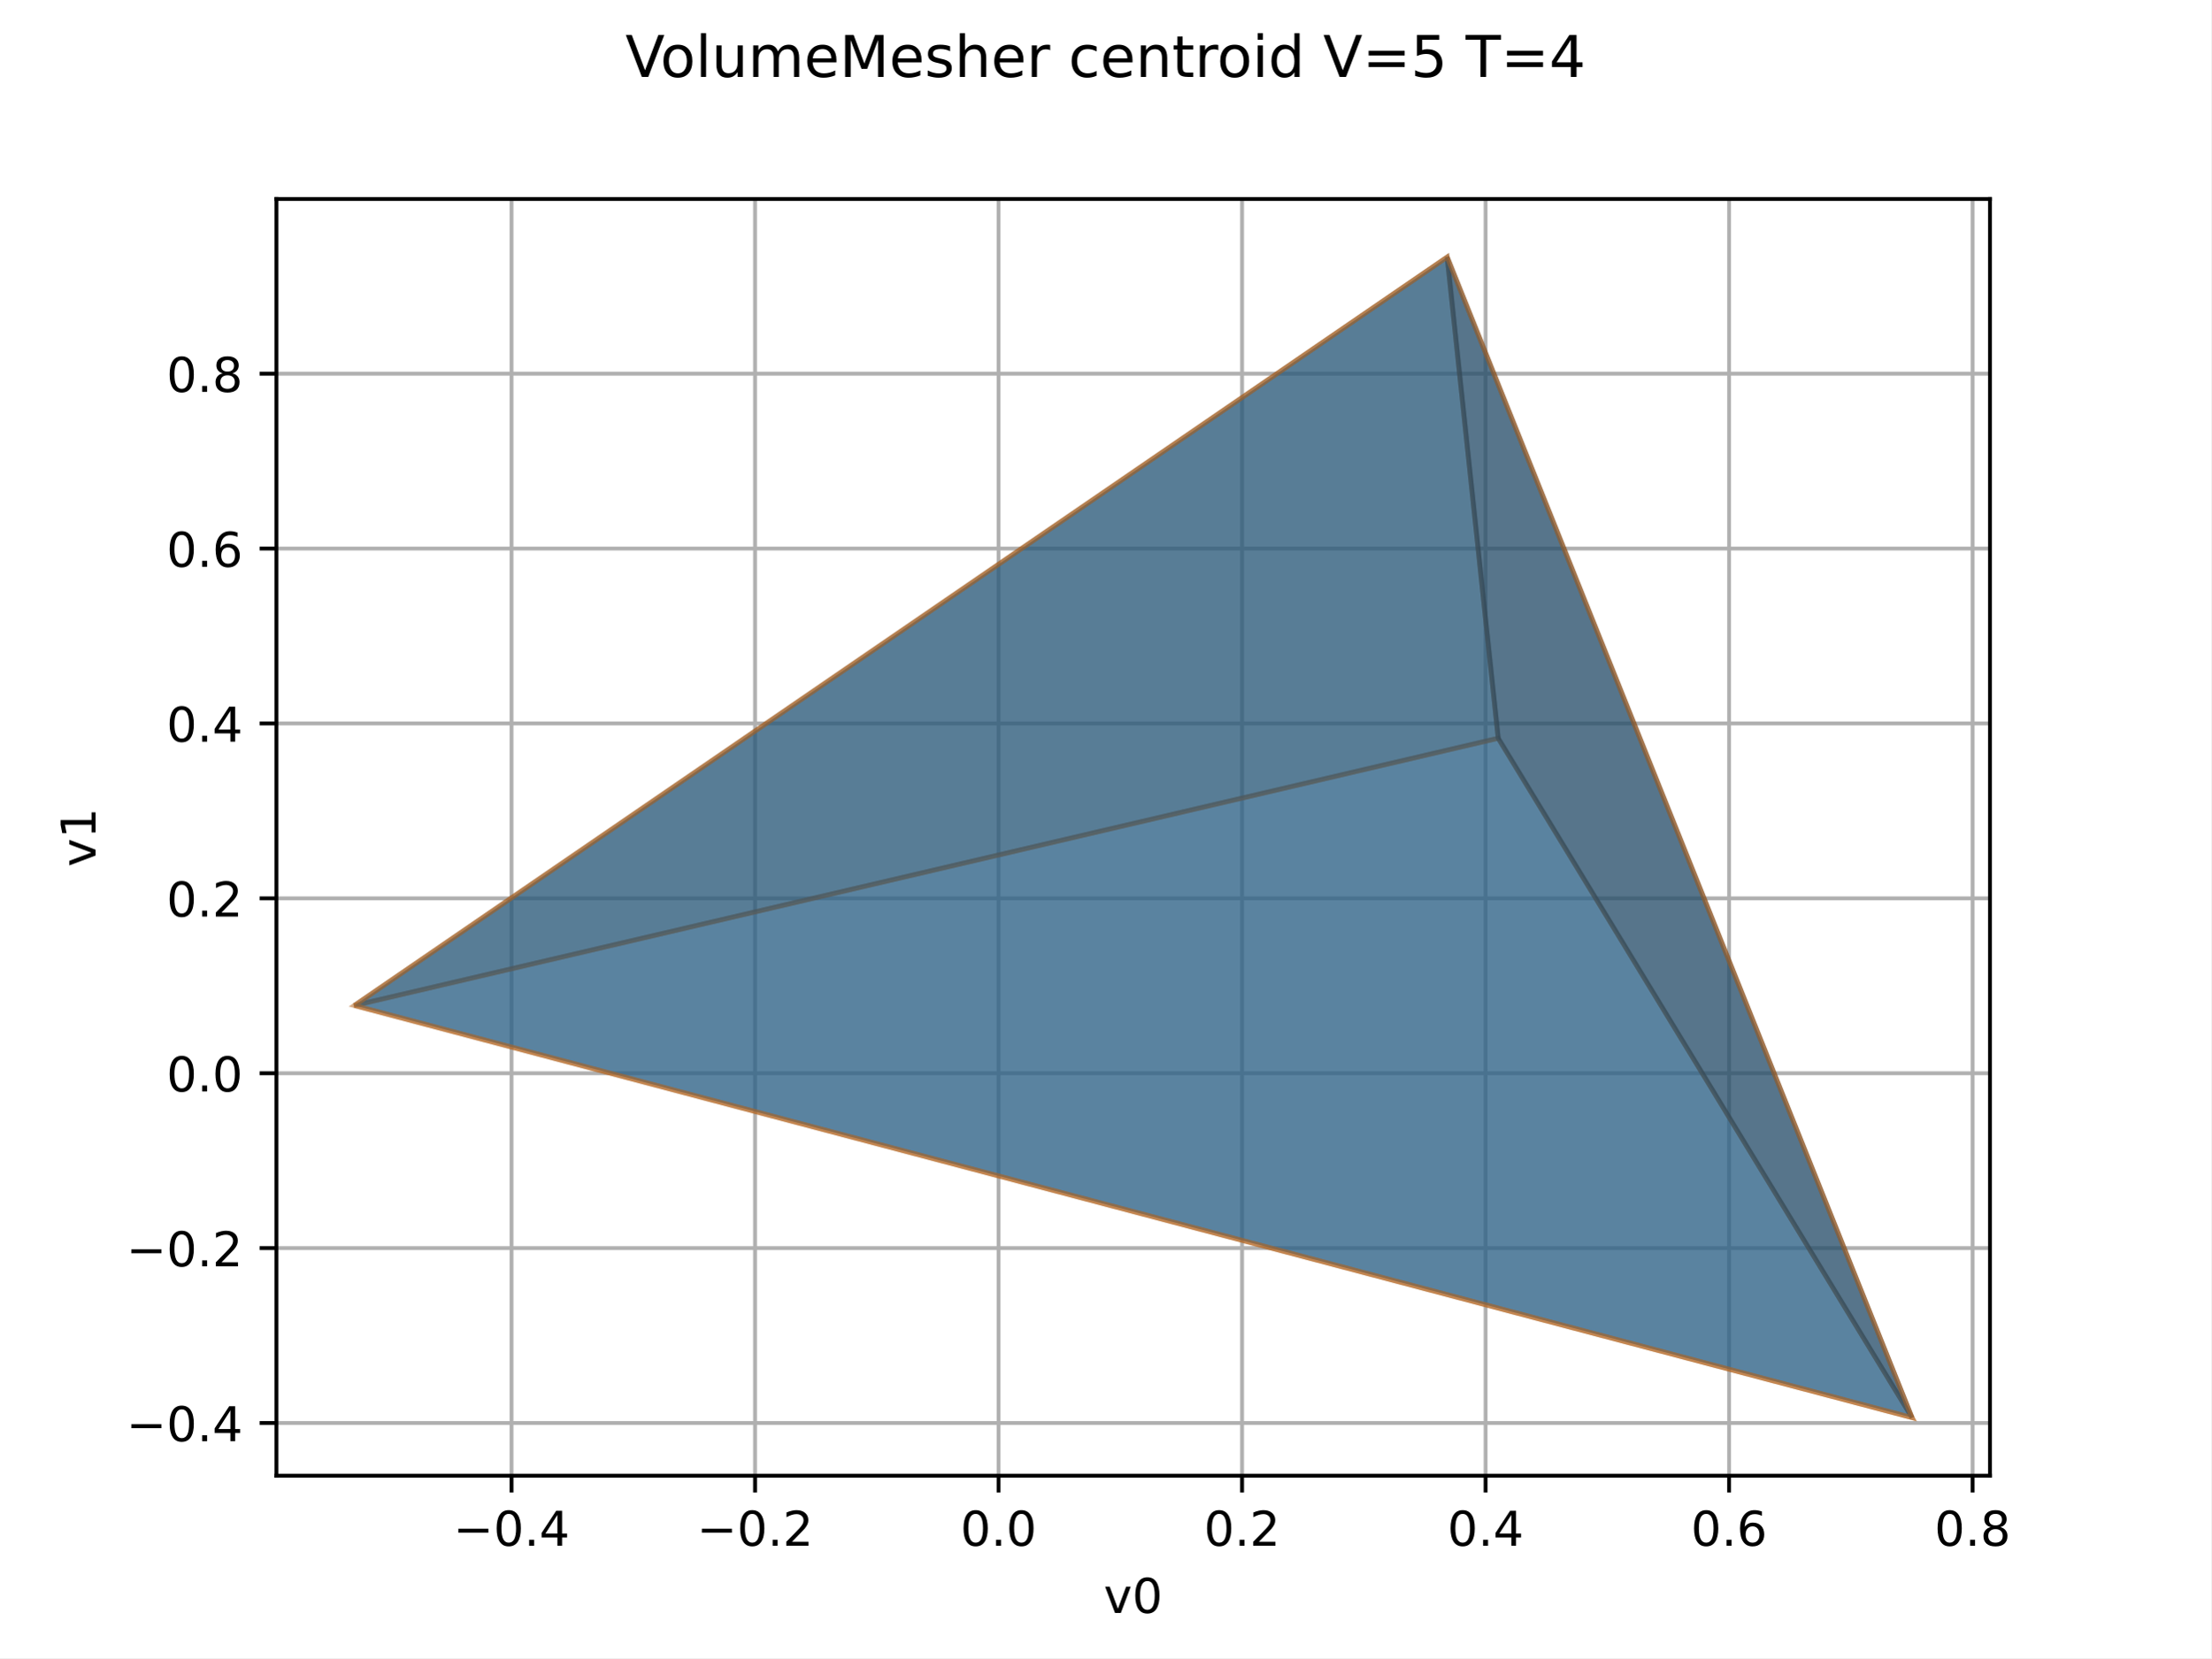
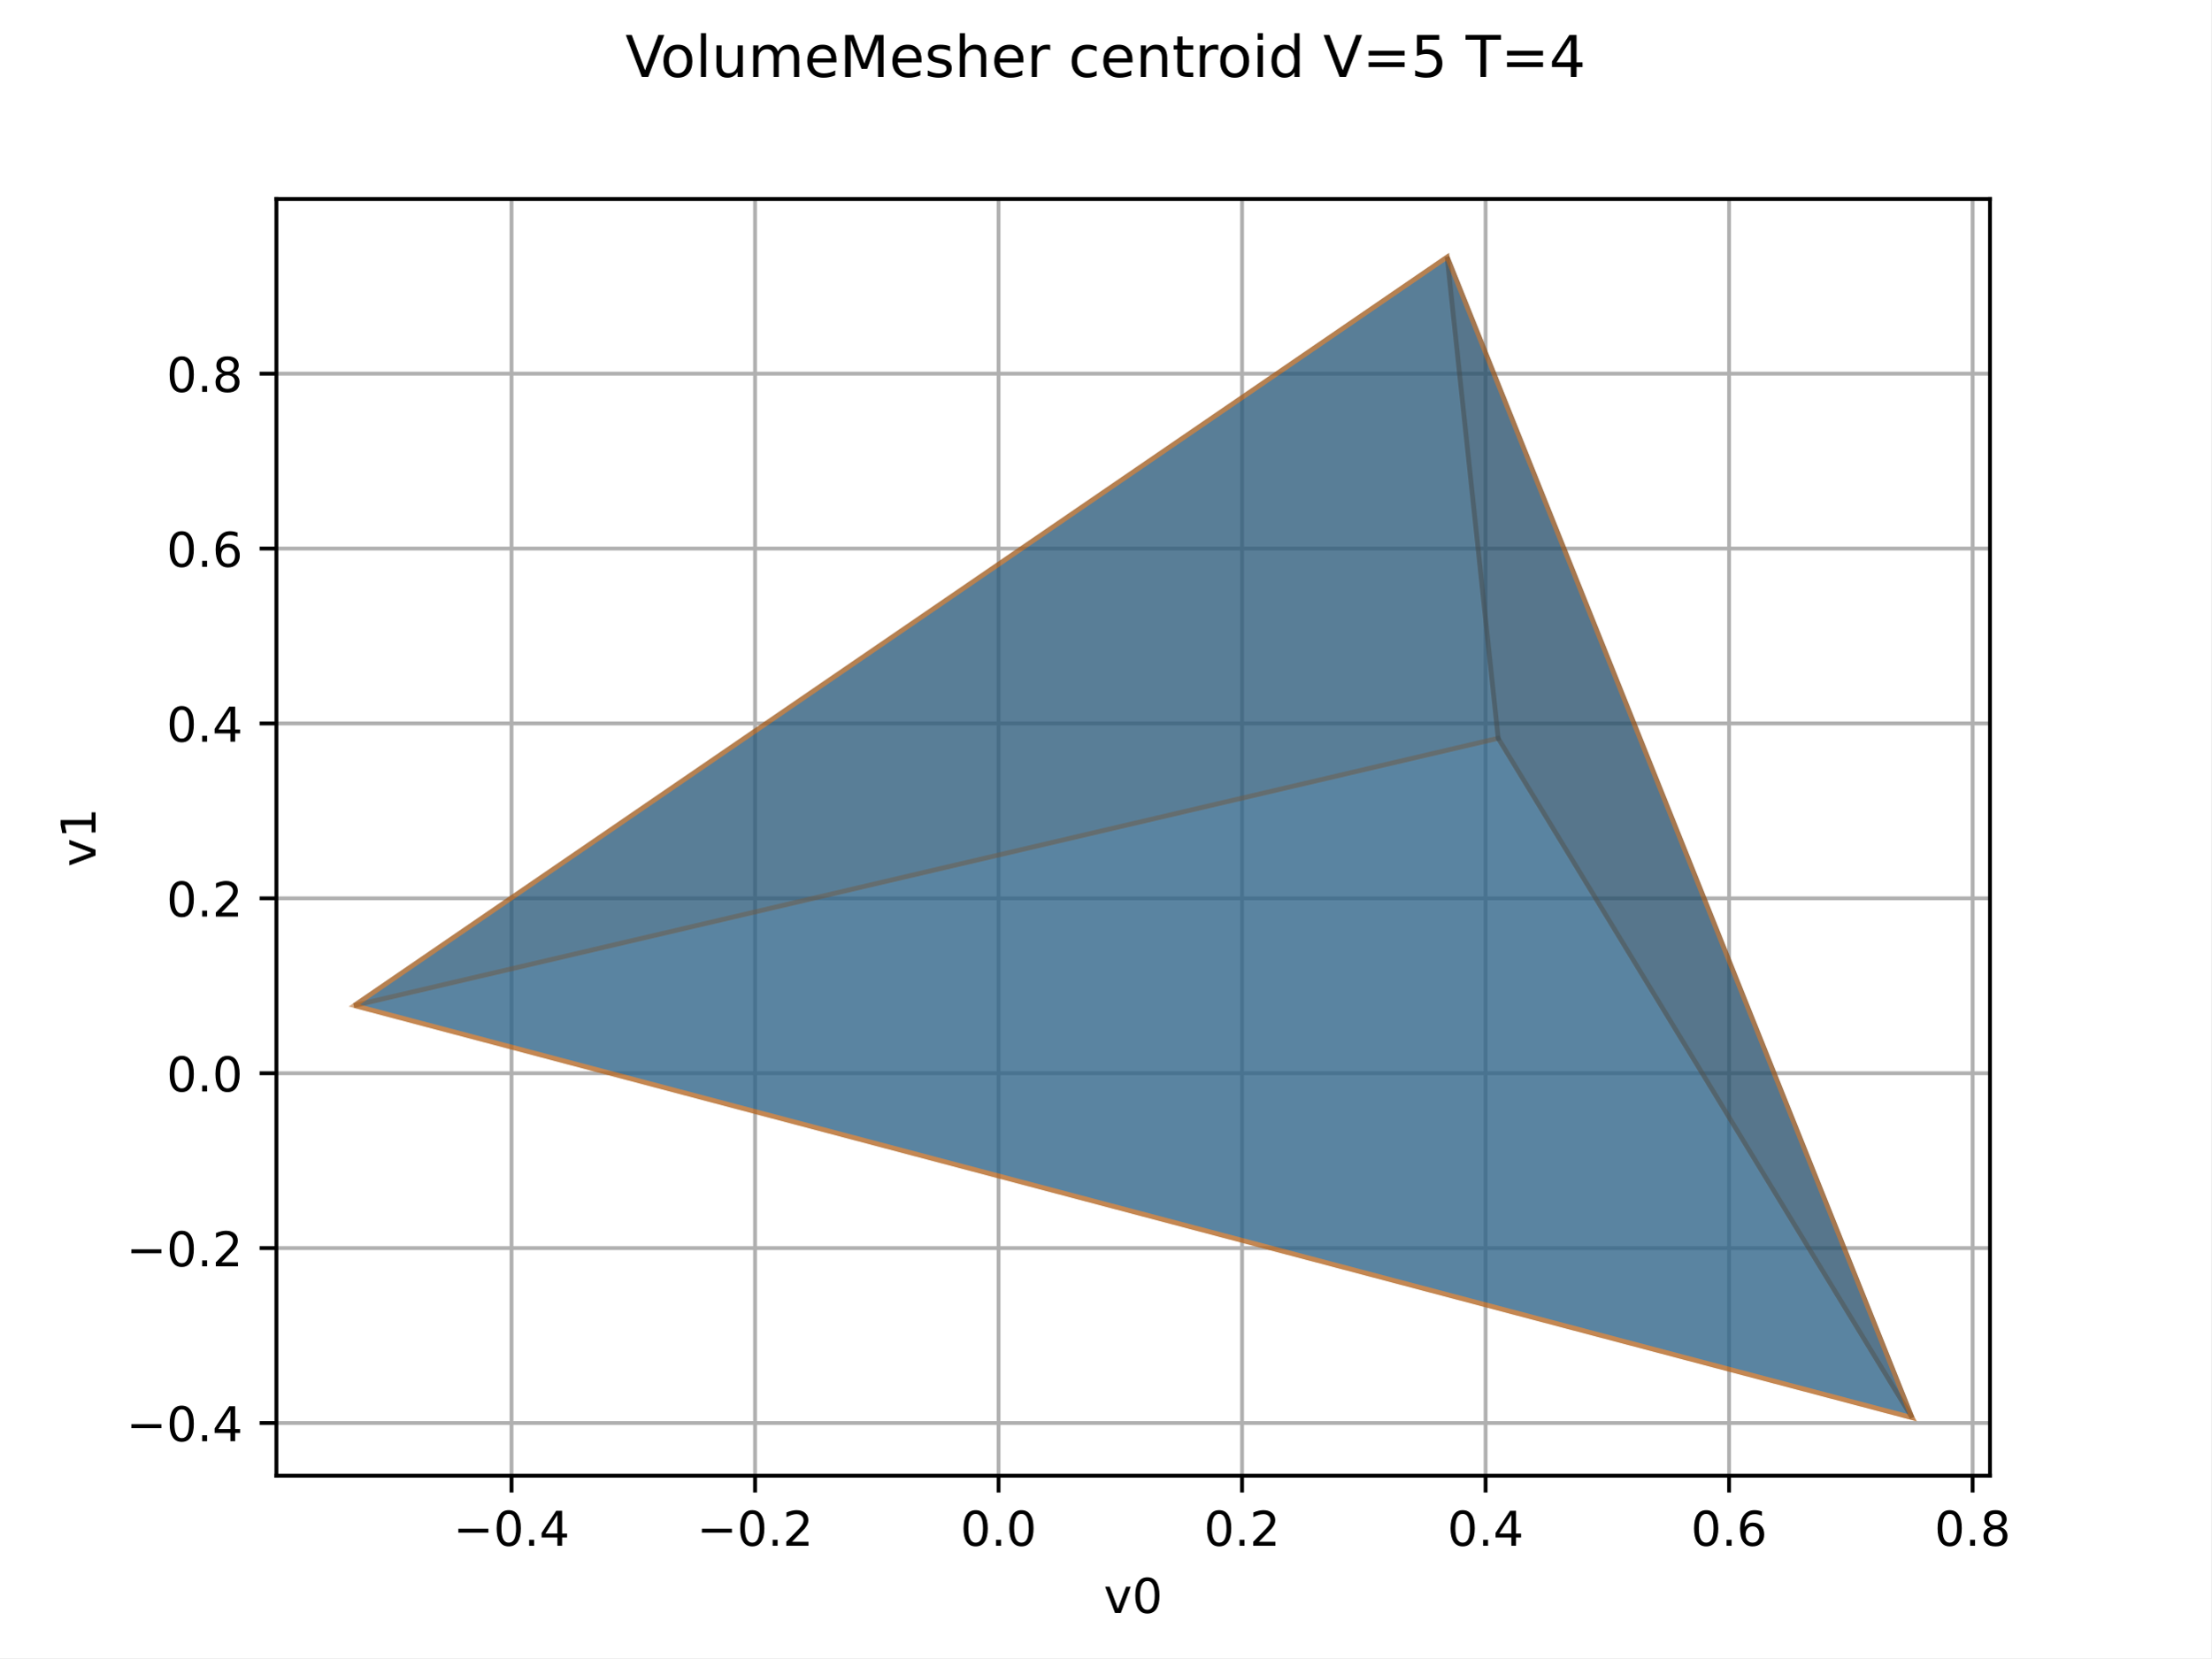
<svg xmlns="http://www.w3.org/2000/svg" xmlns:xlink="http://www.w3.org/1999/xlink" width="460.8pt" height="345.6pt" viewBox="0 0 460.8 345.6" version="1.1">
  <defs>
    <style type="text/css">*{stroke-linejoin: round; stroke-linecap: butt}</style>
  </defs>
  <g id="figure_1">
    <g id="patch_1">
      <path d="M 0 345.6  L 460.8 345.6  L 460.8 0  L 0 0  z " style="fill: #ffffff" />
    </g>
    <g id="axes_1">
      <g id="patch_2">
        <path d="M 57.6 307.584  L 414.72 307.584  L 414.72 41.472  L 57.6 41.472  z " style="fill: #ffffff" />
      </g>
      <g id="matplotlib.axis_1">
        <g id="xtick_1">
          <g id="line2d_1">
            <path d="M 106.602 307.584  L 106.602 41.472  " clip-path="url(#pece686282c)" style="fill: none; stroke: #b0b0b0; stroke-width: 0.8; stroke-linecap: square" />
          </g>
          <g id="line2d_2">
            <defs>
              <path id="m4a92d99fee" d="M 0 0  L 0 3.5  " style="stroke: #000000; stroke-width: 0.8" />
            </defs>
            <g>
              <use xlink:href="#m4a92d99fee" x="106.602" y="307.584" style="stroke: #000000; stroke-width: 0.8" />
            </g>
          </g>
          <g id="text_1">
            <g transform="translate(94.46069 322.1817) scale(0.1 -0.1)">
              <defs>
                <path id="DejaVuSans-c9c" d="M 678 2272  L 4684 2272  L 4684 1741  L 678 1741  L 678 2272  z " transform="scale(0.015625)" />
                <path id="DejaVuSans-13" d="M 2034 4250  Q 1547 4250 1301 3770  Q 1056 3291 1056 2328  Q 1056 1369 1301 889  Q 1547 409 2034 409  Q 2525 409 2770 889  Q 3016 1369 3016 2328  Q 3016 3291 2770 3770  Q 2525 4250 2034 4250  z M 2034 4750  Q 2819 4750 3233 4129  Q 3647 3509 3647 2328  Q 3647 1150 3233 529  Q 2819 -91 2034 -91  Q 1250 -91 836 529  Q 422 1150 422 2328  Q 422 3509 836 4129  Q 1250 4750 2034 4750  z " transform="scale(0.015625)" />
                <path id="DejaVuSans-11" d="M 684 794  L 1344 794  L 1344 0  L 684 0  L 684 794  z " transform="scale(0.015625)" />
                <path id="DejaVuSans-17" d="M 2419 4116  L 825 1625  L 2419 1625  L 2419 4116  z M 2253 4666  L 3047 4666  L 3047 1625  L 3713 1625  L 3713 1100  L 3047 1100  L 3047 0  L 2419 0  L 2419 1100  L 313 1100  L 313 1709  L 2253 4666  z " transform="scale(0.015625)" />
              </defs>
              <use xlink:href="#DejaVuSans-c9c" />
              <use xlink:href="#DejaVuSans-13" transform="translate(83.79688 0)" />
              <use xlink:href="#DejaVuSans-11" transform="translate(147.4219 0)" />
              <use xlink:href="#DejaVuSans-17" transform="translate(179.2031 0)" />
            </g>
          </g>
        </g>
        <g id="xtick_2">
          <g id="line2d_3">
            <path d="M 157.352 307.584  L 157.352 41.472  " clip-path="url(#pece686282c)" style="fill: none; stroke: #b0b0b0; stroke-width: 0.8; stroke-linecap: square" />
          </g>
          <g id="line2d_4">
            <g>
              <use xlink:href="#m4a92d99fee" x="157.352" y="307.584" style="stroke: #000000; stroke-width: 0.8" />
            </g>
          </g>
          <g id="text_2">
            <g transform="translate(145.2102 322.1817) scale(0.1 -0.1)">
              <defs>
                <path id="DejaVuSans-15" d="M 1228 531  L 3431 531  L 3431 0  L 469 0  L 469 531  Q 828 903 1448 1529  Q 2069 2156 2228 2338  Q 2531 2678 2651 2914  Q 2772 3150 2772 3378  Q 2772 3750 2511 3984  Q 2250 4219 1831 4219  Q 1534 4219 1204 4116  Q 875 4013 500 3803  L 500 4441  Q 881 4594 1212 4672  Q 1544 4750 1819 4750  Q 2544 4750 2975 4387  Q 3406 4025 3406 3419  Q 3406 3131 3298 2873  Q 3191 2616 2906 2266  Q 2828 2175 2409 1742  Q 1991 1309 1228 531  z " transform="scale(0.015625)" />
              </defs>
              <use xlink:href="#DejaVuSans-c9c" />
              <use xlink:href="#DejaVuSans-13" transform="translate(83.79688 0)" />
              <use xlink:href="#DejaVuSans-11" transform="translate(147.4219 0)" />
              <use xlink:href="#DejaVuSans-15" transform="translate(179.2031 0)" />
            </g>
          </g>
        </g>
        <g id="xtick_3">
          <g id="line2d_5">
            <path d="M 208.101 307.584  L 208.101 41.472  " clip-path="url(#pece686282c)" style="fill: none; stroke: #b0b0b0; stroke-width: 0.8; stroke-linecap: square" />
          </g>
          <g id="line2d_6">
            <g>
              <use xlink:href="#m4a92d99fee" x="208.101" y="307.584" style="stroke: #000000; stroke-width: 0.8" />
            </g>
          </g>
          <g id="text_3">
            <g transform="translate(200.1496 322.1817) scale(0.1 -0.1)">
              <use xlink:href="#DejaVuSans-13" />
              <use xlink:href="#DejaVuSans-11" transform="translate(63.625 0)" />
              <use xlink:href="#DejaVuSans-13" transform="translate(95.40625 0)" />
            </g>
          </g>
        </g>
        <g id="xtick_4">
          <g id="line2d_7">
            <path d="M 258.851 307.584  L 258.851 41.472  " clip-path="url(#pece686282c)" style="fill: none; stroke: #b0b0b0; stroke-width: 0.8; stroke-linecap: square" />
          </g>
          <g id="line2d_8">
            <g>
              <use xlink:href="#m4a92d99fee" x="258.851" y="307.584" style="stroke: #000000; stroke-width: 0.8" />
            </g>
          </g>
          <g id="text_4">
            <g transform="translate(250.8991 322.1817) scale(0.1 -0.1)">
              <use xlink:href="#DejaVuSans-13" />
              <use xlink:href="#DejaVuSans-11" transform="translate(63.625 0)" />
              <use xlink:href="#DejaVuSans-15" transform="translate(95.40625 0)" />
            </g>
          </g>
        </g>
        <g id="xtick_5">
          <g id="line2d_9">
            <path d="M 309.6 307.584  L 309.6 41.472  " clip-path="url(#pece686282c)" style="fill: none; stroke: #b0b0b0; stroke-width: 0.8; stroke-linecap: square" />
          </g>
          <g id="line2d_10">
            <g>
              <use xlink:href="#m4a92d99fee" x="309.6" y="307.584" style="stroke: #000000; stroke-width: 0.8" />
            </g>
          </g>
          <g id="text_5">
            <g transform="translate(301.6487 322.1817) scale(0.1 -0.1)">
              <use xlink:href="#DejaVuSans-13" />
              <use xlink:href="#DejaVuSans-11" transform="translate(63.625 0)" />
              <use xlink:href="#DejaVuSans-17" transform="translate(95.40625 0)" />
            </g>
          </g>
        </g>
        <g id="xtick_6">
          <g id="line2d_11">
            <path d="M 360.35 307.584  L 360.35 41.472  " clip-path="url(#pece686282c)" style="fill: none; stroke: #b0b0b0; stroke-width: 0.8; stroke-linecap: square" />
          </g>
          <g id="line2d_12">
            <g>
              <use xlink:href="#m4a92d99fee" x="360.35" y="307.584" style="stroke: #000000; stroke-width: 0.8" />
            </g>
          </g>
          <g id="text_6">
            <g transform="translate(352.3982 322.1817) scale(0.1 -0.1)">
              <defs>
                <path id="DejaVuSans-19" d="M 2113 2584  Q 1688 2584 1439 2293  Q 1191 2003 1191 1497  Q 1191 994 1439 701  Q 1688 409 2113 409  Q 2538 409 2786 701  Q 3034 994 3034 1497  Q 3034 2003 2786 2293  Q 2538 2584 2113 2584  z M 3366 4563  L 3366 3988  Q 3128 4100 2886 4159  Q 2644 4219 2406 4219  Q 1781 4219 1451 3797  Q 1122 3375 1075 2522  Q 1259 2794 1537 2939  Q 1816 3084 2150 3084  Q 2853 3084 3261 2657  Q 3669 2231 3669 1497  Q 3669 778 3244 343  Q 2819 -91 2113 -91  Q 1303 -91 875 529  Q 447 1150 447 2328  Q 447 3434 972 4092  Q 1497 4750 2381 4750  Q 2619 4750 2861 4703  Q 3103 4656 3366 4563  z " transform="scale(0.015625)" />
              </defs>
              <use xlink:href="#DejaVuSans-13" />
              <use xlink:href="#DejaVuSans-11" transform="translate(63.625 0)" />
              <use xlink:href="#DejaVuSans-19" transform="translate(95.40625 0)" />
            </g>
          </g>
        </g>
        <g id="xtick_7">
          <g id="line2d_13">
            <path d="M 411.099 307.584  L 411.099 41.472  " clip-path="url(#pece686282c)" style="fill: none; stroke: #b0b0b0; stroke-width: 0.8; stroke-linecap: square" />
          </g>
          <g id="line2d_14">
            <g>
              <use xlink:href="#m4a92d99fee" x="411.099" y="307.584" style="stroke: #000000; stroke-width: 0.8" />
            </g>
          </g>
          <g id="text_7">
            <g transform="translate(403.1477 322.1817) scale(0.1 -0.1)">
              <defs>
                <path id="DejaVuSans-1b" d="M 2034 2216  Q 1584 2216 1326 1975  Q 1069 1734 1069 1313  Q 1069 891 1326 650  Q 1584 409 2034 409  Q 2484 409 2743 651  Q 3003 894 3003 1313  Q 3003 1734 2745 1975  Q 2488 2216 2034 2216  z M 1403 2484  Q 997 2584 770 2862  Q 544 3141 544 3541  Q 544 4100 942 4425  Q 1341 4750 2034 4750  Q 2731 4750 3128 4425  Q 3525 4100 3525 3541  Q 3525 3141 3298 2862  Q 3072 2584 2669 2484  Q 3125 2378 3379 2068  Q 3634 1759 3634 1313  Q 3634 634 3220 271  Q 2806 -91 2034 -91  Q 1263 -91 848 271  Q 434 634 434 1313  Q 434 1759 690 2068  Q 947 2378 1403 2484  z M 1172 3481  Q 1172 3119 1398 2916  Q 1625 2713 2034 2713  Q 2441 2713 2670 2916  Q 2900 3119 2900 3481  Q 2900 3844 2670 4047  Q 2441 4250 2034 4250  Q 1625 4250 1398 4047  Q 1172 3844 1172 3481  z " transform="scale(0.015625)" />
              </defs>
              <use xlink:href="#DejaVuSans-13" />
              <use xlink:href="#DejaVuSans-11" transform="translate(63.625 0)" />
              <use xlink:href="#DejaVuSans-1b" transform="translate(95.40625 0)" />
            </g>
          </g>
        </g>
        <g id="text_8">
          <g transform="translate(230.0194 336.1817) scale(0.1 -0.1)">
            <defs>
              <path id="DejaVuSans-59" d="M 191 3500  L 800 3500  L 1894 563  L 2988 3500  L 3597 3500  L 2284 0  L 1503 0  L 191 3500  z " transform="scale(0.015625)" />
            </defs>
            <use xlink:href="#DejaVuSans-59" />
            <use xlink:href="#DejaVuSans-13" transform="translate(59.1875 0)" />
          </g>
        </g>
      </g>
      <g id="matplotlib.axis_2">
        <g id="ytick_1">
          <g id="line2d_15">
            <path d="M 57.6 296.598  L 414.72 296.598  " clip-path="url(#pece686282c)" style="fill: none; stroke: #b0b0b0; stroke-width: 0.8; stroke-linecap: square" />
          </g>
          <g id="line2d_16">
            <defs>
              <path id="mb3cb5c074b" d="M 0 0  L -3.5 0  " style="stroke: #000000; stroke-width: 0.8" />
            </defs>
            <g>
              <use xlink:href="#mb3cb5c074b" x="57.6" y="296.598" style="stroke: #000000; stroke-width: 0.8" />
            </g>
          </g>
          <g id="text_9">
            <g transform="translate(26.31719 300.3968) scale(0.1 -0.1)">
              <use xlink:href="#DejaVuSans-c9c" />
              <use xlink:href="#DejaVuSans-13" transform="translate(83.79688 0)" />
              <use xlink:href="#DejaVuSans-11" transform="translate(147.4219 0)" />
              <use xlink:href="#DejaVuSans-17" transform="translate(179.2031 0)" />
            </g>
          </g>
        </g>
        <g id="ytick_2">
          <g id="line2d_17">
            <path d="M 57.6 260.145  L 414.72 260.145  " clip-path="url(#pece686282c)" style="fill: none; stroke: #b0b0b0; stroke-width: 0.8; stroke-linecap: square" />
          </g>
          <g id="line2d_18">
            <g>
              <use xlink:href="#mb3cb5c074b" x="57.6" y="260.145" style="stroke: #000000; stroke-width: 0.8" />
            </g>
          </g>
          <g id="text_10">
            <g transform="translate(26.31719 263.9441) scale(0.1 -0.1)">
              <use xlink:href="#DejaVuSans-c9c" />
              <use xlink:href="#DejaVuSans-13" transform="translate(83.79688 0)" />
              <use xlink:href="#DejaVuSans-11" transform="translate(147.4219 0)" />
              <use xlink:href="#DejaVuSans-15" transform="translate(179.2031 0)" />
            </g>
          </g>
        </g>
        <g id="ytick_3">
          <g id="line2d_19">
            <path d="M 57.6 223.692  L 414.72 223.692  " clip-path="url(#pece686282c)" style="fill: none; stroke: #b0b0b0; stroke-width: 0.8; stroke-linecap: square" />
          </g>
          <g id="line2d_20">
            <g>
              <use xlink:href="#mb3cb5c074b" x="57.6" y="223.692" style="stroke: #000000; stroke-width: 0.8" />
            </g>
          </g>
          <g id="text_11">
            <g transform="translate(34.69687 227.4913) scale(0.1 -0.1)">
              <use xlink:href="#DejaVuSans-13" />
              <use xlink:href="#DejaVuSans-11" transform="translate(63.625 0)" />
              <use xlink:href="#DejaVuSans-13" transform="translate(95.40625 0)" />
            </g>
          </g>
        </g>
        <g id="ytick_4">
          <g id="line2d_21">
            <path d="M 57.6 187.24  L 414.72 187.24  " clip-path="url(#pece686282c)" style="fill: none; stroke: #b0b0b0; stroke-width: 0.8; stroke-linecap: square" />
          </g>
          <g id="line2d_22">
            <g>
              <use xlink:href="#mb3cb5c074b" x="57.6" y="187.24" style="stroke: #000000; stroke-width: 0.8" />
            </g>
          </g>
          <g id="text_12">
            <g transform="translate(34.69687 191.0386) scale(0.1 -0.1)">
              <use xlink:href="#DejaVuSans-13" />
              <use xlink:href="#DejaVuSans-11" transform="translate(63.625 0)" />
              <use xlink:href="#DejaVuSans-15" transform="translate(95.40625 0)" />
            </g>
          </g>
        </g>
        <g id="ytick_5">
          <g id="line2d_23">
            <path d="M 57.6 150.787  L 414.72 150.787  " clip-path="url(#pece686282c)" style="fill: none; stroke: #b0b0b0; stroke-width: 0.8; stroke-linecap: square" />
          </g>
          <g id="line2d_24">
            <g>
              <use xlink:href="#mb3cb5c074b" x="57.6" y="150.787" style="stroke: #000000; stroke-width: 0.8" />
            </g>
          </g>
          <g id="text_13">
            <g transform="translate(34.69687 154.5858) scale(0.1 -0.1)">
              <use xlink:href="#DejaVuSans-13" />
              <use xlink:href="#DejaVuSans-11" transform="translate(63.625 0)" />
              <use xlink:href="#DejaVuSans-17" transform="translate(95.40625 0)" />
            </g>
          </g>
        </g>
        <g id="ytick_6">
          <g id="line2d_25">
            <path d="M 57.6 114.334  L 414.72 114.334  " clip-path="url(#pece686282c)" style="fill: none; stroke: #b0b0b0; stroke-width: 0.8; stroke-linecap: square" />
          </g>
          <g id="line2d_26">
            <g>
              <use xlink:href="#mb3cb5c074b" x="57.6" y="114.334" style="stroke: #000000; stroke-width: 0.8" />
            </g>
          </g>
          <g id="text_14">
            <g transform="translate(34.69687 118.133) scale(0.1 -0.1)">
              <use xlink:href="#DejaVuSans-13" />
              <use xlink:href="#DejaVuSans-11" transform="translate(63.625 0)" />
              <use xlink:href="#DejaVuSans-19" transform="translate(95.40625 0)" />
            </g>
          </g>
        </g>
        <g id="ytick_7">
          <g id="line2d_27">
            <path d="M 57.6 77.881  L 414.72 77.881  " clip-path="url(#pece686282c)" style="fill: none; stroke: #b0b0b0; stroke-width: 0.8; stroke-linecap: square" />
          </g>
          <g id="line2d_28">
            <g>
              <use xlink:href="#mb3cb5c074b" x="57.6" y="77.881" style="stroke: #000000; stroke-width: 0.8" />
            </g>
          </g>
          <g id="text_15">
            <g transform="translate(34.69687 81.68029) scale(0.1 -0.1)">
              <use xlink:href="#DejaVuSans-13" />
              <use xlink:href="#DejaVuSans-11" transform="translate(63.625 0)" />
              <use xlink:href="#DejaVuSans-1b" transform="translate(95.40625 0)" />
            </g>
          </g>
        </g>
        <g id="text_16">
          <g transform="translate(19.91484 180.6686) rotate(-90) scale(0.1 -0.1)">
            <defs>
              <path id="DejaVuSans-14" d="M 794 531  L 1825 531  L 1825 4091  L 703 3866  L 703 4441  L 1819 4666  L 2450 4666  L 2450 531  L 3481 531  L 3481 0  L 794 0  L 794 531  z " transform="scale(0.015625)" />
            </defs>
            <use xlink:href="#DejaVuSans-59" />
            <use xlink:href="#DejaVuSans-14" transform="translate(59.1875 0)" />
          </g>
        </g>
      </g>
      <g id="patch_3">
-         <path d="M 73.833 209.581  L 398.487 295.488  L 312.234 153.869  z " clip-path="url(#pece686282c)" style="fill: #2c5f83; fill-opacity: 0.533; stroke: #ae6422; stroke-opacity: 0.533; stroke-linejoin: miter" />
+         <path d="M 73.833 209.581  L 398.487 295.488  L 312.234 153.869  z " clip-path="url(#pece686282c)" style="fill: #2c5f83; opacity: 0.533; stroke: #ae6422; stroke-linejoin: miter" />
      </g>
      <g id="patch_4">
-         <path d="M 301.598 53.568  L 73.833 209.581  L 312.234 153.869  z " clip-path="url(#pece686282c)" style="fill: #25465c; fill-opacity: 0.533; stroke: #78491f; stroke-opacity: 0.533; stroke-linejoin: miter" />
+         <path d="M 301.598 53.568  L 73.833 209.581  L 312.234 153.869  z " clip-path="url(#pece686282c)" style="fill: #25465c; opacity: 0.533; stroke: #78491f; stroke-linejoin: miter" />
      </g>
      <g id="patch_5">
-         <path d="M 301.598 53.568  L 312.234 153.869  L 398.487 295.488  z " clip-path="url(#pece686282c)" style="fill: #1d272d; fill-opacity: 0.533; stroke: #35281b; stroke-opacity: 0.533; stroke-linejoin: miter" />
+         <path d="M 301.598 53.568  L 312.234 153.869  L 398.487 295.488  z " clip-path="url(#pece686282c)" style="fill: #1d272d; opacity: 0.533; stroke: #35281b; stroke-linejoin: miter" />
      </g>
      <g id="patch_6">
        <path d="M 57.6 307.584  L 57.6 41.472  " style="fill: none; stroke: #000000; stroke-width: 0.8; stroke-linejoin: miter; stroke-linecap: square" />
      </g>
      <g id="patch_7">
        <path d="M 414.72 307.584  L 414.72 41.472  " style="fill: none; stroke: #000000; stroke-width: 0.8; stroke-linejoin: miter; stroke-linecap: square" />
      </g>
      <g id="patch_8">
        <path d="M 57.6 307.584  L 414.72 307.584  " style="fill: none; stroke: #000000; stroke-width: 0.8; stroke-linejoin: miter; stroke-linecap: square" />
      </g>
      <g id="patch_9">
        <path d="M 57.6 41.472  L 414.72 41.472  " style="fill: none; stroke: #000000; stroke-width: 0.8; stroke-linejoin: miter; stroke-linecap: square" />
      </g>
      <g id="patch_10">
-         <path d="M 301.598 53.568  L 398.487 295.488  L 73.833 209.581  z " clip-path="url(#pece686282c)" style="fill: #2d6388; fill-opacity: 0.533; stroke: #b66722; stroke-opacity: 0.533; stroke-linejoin: miter" />
+         <path d="M 301.598 53.568  L 398.487 295.488  L 73.833 209.581  z " clip-path="url(#pece686282c)" style="fill: #2d6388; opacity: 0.533; stroke: #b66722; stroke-linejoin: miter" />
      </g>
    </g>
    <g id="text_17">
      <g transform="translate(130.3219 16.03013) scale(0.12 -0.12)">
        <defs>
          <path id="DejaVuSans-39" d="M 1831 0  L 50 4666  L 709 4666  L 2188 738  L 3669 4666  L 4325 4666  L 2547 0  L 1831 0  z " transform="scale(0.015625)" />
          <path id="DejaVuSans-52" d="M 1959 3097  Q 1497 3097 1228 2736  Q 959 2375 959 1747  Q 959 1119 1226 758  Q 1494 397 1959 397  Q 2419 397 2687 759  Q 2956 1122 2956 1747  Q 2956 2369 2687 2733  Q 2419 3097 1959 3097  z M 1959 3584  Q 2709 3584 3137 3096  Q 3566 2609 3566 1747  Q 3566 888 3137 398  Q 2709 -91 1959 -91  Q 1206 -91 779 398  Q 353 888 353 1747  Q 353 2609 779 3096  Q 1206 3584 1959 3584  z " transform="scale(0.015625)" />
          <path id="DejaVuSans-4f" d="M 603 4863  L 1178 4863  L 1178 0  L 603 0  L 603 4863  z " transform="scale(0.015625)" />
          <path id="DejaVuSans-58" d="M 544 1381  L 544 3500  L 1119 3500  L 1119 1403  Q 1119 906 1312 657  Q 1506 409 1894 409  Q 2359 409 2629 706  Q 2900 1003 2900 1516  L 2900 3500  L 3475 3500  L 3475 0  L 2900 0  L 2900 538  Q 2691 219 2414 64  Q 2138 -91 1772 -91  Q 1169 -91 856 284  Q 544 659 544 1381  z M 1991 3584  L 1991 3584  z " transform="scale(0.015625)" />
          <path id="DejaVuSans-50" d="M 3328 2828  Q 3544 3216 3844 3400  Q 4144 3584 4550 3584  Q 5097 3584 5394 3201  Q 5691 2819 5691 2113  L 5691 0  L 5113 0  L 5113 2094  Q 5113 2597 4934 2840  Q 4756 3084 4391 3084  Q 3944 3084 3684 2787  Q 3425 2491 3425 1978  L 3425 0  L 2847 0  L 2847 2094  Q 2847 2600 2669 2842  Q 2491 3084 2119 3084  Q 1678 3084 1418 2786  Q 1159 2488 1159 1978  L 1159 0  L 581 0  L 581 3500  L 1159 3500  L 1159 2956  Q 1356 3278 1631 3431  Q 1906 3584 2284 3584  Q 2666 3584 2933 3390  Q 3200 3197 3328 2828  z " transform="scale(0.015625)" />
          <path id="DejaVuSans-48" d="M 3597 1894  L 3597 1613  L 953 1613  Q 991 1019 1311 708  Q 1631 397 2203 397  Q 2534 397 2845 478  Q 3156 559 3463 722  L 3463 178  Q 3153 47 2828 -22  Q 2503 -91 2169 -91  Q 1331 -91 842 396  Q 353 884 353 1716  Q 353 2575 817 3079  Q 1281 3584 2069 3584  Q 2775 3584 3186 3129  Q 3597 2675 3597 1894  z M 3022 2063  Q 3016 2534 2758 2815  Q 2500 3097 2075 3097  Q 1594 3097 1305 2825  Q 1016 2553 972 2059  L 3022 2063  z " transform="scale(0.015625)" />
          <path id="DejaVuSans-30" d="M 628 4666  L 1569 4666  L 2759 1491  L 3956 4666  L 4897 4666  L 4897 0  L 4281 0  L 4281 4097  L 3078 897  L 2444 897  L 1241 4097  L 1241 0  L 628 0  L 628 4666  z " transform="scale(0.015625)" />
          <path id="DejaVuSans-56" d="M 2834 3397  L 2834 2853  Q 2591 2978 2328 3040  Q 2066 3103 1784 3103  Q 1356 3103 1142 2972  Q 928 2841 928 2578  Q 928 2378 1081 2264  Q 1234 2150 1697 2047  L 1894 2003  Q 2506 1872 2764 1633  Q 3022 1394 3022 966  Q 3022 478 2636 193  Q 2250 -91 1575 -91  Q 1294 -91 989 -36  Q 684 19 347 128  L 347 722  Q 666 556 975 473  Q 1284 391 1588 391  Q 1994 391 2212 530  Q 2431 669 2431 922  Q 2431 1156 2273 1281  Q 2116 1406 1581 1522  L 1381 1569  Q 847 1681 609 1914  Q 372 2147 372 2553  Q 372 3047 722 3315  Q 1072 3584 1716 3584  Q 2034 3584 2315 3537  Q 2597 3491 2834 3397  z " transform="scale(0.015625)" />
          <path id="DejaVuSans-4b" d="M 3513 2113  L 3513 0  L 2938 0  L 2938 2094  Q 2938 2591 2744 2837  Q 2550 3084 2163 3084  Q 1697 3084 1428 2787  Q 1159 2491 1159 1978  L 1159 0  L 581 0  L 581 4863  L 1159 4863  L 1159 2956  Q 1366 3272 1645 3428  Q 1925 3584 2291 3584  Q 2894 3584 3203 3211  Q 3513 2838 3513 2113  z " transform="scale(0.015625)" />
          <path id="DejaVuSans-55" d="M 2631 2963  Q 2534 3019 2420 3045  Q 2306 3072 2169 3072  Q 1681 3072 1420 2755  Q 1159 2438 1159 1844  L 1159 0  L 581 0  L 581 3500  L 1159 3500  L 1159 2956  Q 1341 3275 1631 3429  Q 1922 3584 2338 3584  Q 2397 3584 2469 3576  Q 2541 3569 2628 3553  L 2631 2963  z " transform="scale(0.015625)" />
          <path id="DejaVuSans-3" transform="scale(0.015625)" />
          <path id="DejaVuSans-46" d="M 3122 3366  L 3122 2828  Q 2878 2963 2633 3030  Q 2388 3097 2138 3097  Q 1578 3097 1268 2742  Q 959 2388 959 1747  Q 959 1106 1268 751  Q 1578 397 2138 397  Q 2388 397 2633 464  Q 2878 531 3122 666  L 3122 134  Q 2881 22 2623 -34  Q 2366 -91 2075 -91  Q 1284 -91 818 406  Q 353 903 353 1747  Q 353 2603 823 3093  Q 1294 3584 2113 3584  Q 2378 3584 2631 3529  Q 2884 3475 3122 3366  z " transform="scale(0.015625)" />
          <path id="DejaVuSans-51" d="M 3513 2113  L 3513 0  L 2938 0  L 2938 2094  Q 2938 2591 2744 2837  Q 2550 3084 2163 3084  Q 1697 3084 1428 2787  Q 1159 2491 1159 1978  L 1159 0  L 581 0  L 581 3500  L 1159 3500  L 1159 2956  Q 1366 3272 1645 3428  Q 1925 3584 2291 3584  Q 2894 3584 3203 3211  Q 3513 2838 3513 2113  z " transform="scale(0.015625)" />
          <path id="DejaVuSans-57" d="M 1172 4494  L 1172 3500  L 2356 3500  L 2356 3053  L 1172 3053  L 1172 1153  Q 1172 725 1289 603  Q 1406 481 1766 481  L 2356 481  L 2356 0  L 1766 0  Q 1100 0 847 248  Q 594 497 594 1153  L 594 3053  L 172 3053  L 172 3500  L 594 3500  L 594 4494  L 1172 4494  z " transform="scale(0.015625)" />
          <path id="DejaVuSans-4c" d="M 603 3500  L 1178 3500  L 1178 0  L 603 0  L 603 3500  z M 603 4863  L 1178 4863  L 1178 4134  L 603 4134  L 603 4863  z " transform="scale(0.015625)" />
          <path id="DejaVuSans-47" d="M 2906 2969  L 2906 4863  L 3481 4863  L 3481 0  L 2906 0  L 2906 525  Q 2725 213 2448 61  Q 2172 -91 1784 -91  Q 1150 -91 751 415  Q 353 922 353 1747  Q 353 2572 751 3078  Q 1150 3584 1784 3584  Q 2172 3584 2448 3432  Q 2725 3281 2906 2969  z M 947 1747  Q 947 1113 1208 752  Q 1469 391 1925 391  Q 2381 391 2643 752  Q 2906 1113 2906 1747  Q 2906 2381 2643 2742  Q 2381 3103 1925 3103  Q 1469 3103 1208 2742  Q 947 2381 947 1747  z " transform="scale(0.015625)" />
          <path id="DejaVuSans-20" d="M 678 2906  L 4684 2906  L 4684 2381  L 678 2381  L 678 2906  z M 678 1631  L 4684 1631  L 4684 1100  L 678 1100  L 678 1631  z " transform="scale(0.015625)" />
          <path id="DejaVuSans-18" d="M 691 4666  L 3169 4666  L 3169 4134  L 1269 4134  L 1269 2991  Q 1406 3038 1543 3061  Q 1681 3084 1819 3084  Q 2600 3084 3056 2656  Q 3513 2228 3513 1497  Q 3513 744 3044 326  Q 2575 -91 1722 -91  Q 1428 -91 1123 -41  Q 819 9 494 109  L 494 744  Q 775 591 1075 516  Q 1375 441 1709 441  Q 2250 441 2565 725  Q 2881 1009 2881 1497  Q 2881 1984 2565 2268  Q 2250 2553 1709 2553  Q 1456 2553 1204 2497  Q 953 2441 691 2322  L 691 4666  z " transform="scale(0.015625)" />
          <path id="DejaVuSans-37" d="M -19 4666  L 3928 4666  L 3928 4134  L 2272 4134  L 2272 0  L 1638 0  L 1638 4134  L -19 4134  L -19 4666  z " transform="scale(0.015625)" />
        </defs>
        <use xlink:href="#DejaVuSans-39" />
        <use xlink:href="#DejaVuSans-52" transform="translate(60.64062 0)" />
        <use xlink:href="#DejaVuSans-4f" transform="translate(121.8281 0)" />
        <use xlink:href="#DejaVuSans-58" transform="translate(149.6094 0)" />
        <use xlink:href="#DejaVuSans-50" transform="translate(212.9844 0)" />
        <use xlink:href="#DejaVuSans-48" transform="translate(310.3906 0)" />
        <use xlink:href="#DejaVuSans-30" transform="translate(371.9219 0)" />
        <use xlink:href="#DejaVuSans-48" transform="translate(458.2031 0)" />
        <use xlink:href="#DejaVuSans-56" transform="translate(519.7344 0)" />
        <use xlink:href="#DejaVuSans-4b" transform="translate(571.8281 0)" />
        <use xlink:href="#DejaVuSans-48" transform="translate(635.2031 0)" />
        <use xlink:href="#DejaVuSans-55" transform="translate(696.7344 0)" />
        <use xlink:href="#DejaVuSans-3" transform="translate(737.8438 0)" />
        <use xlink:href="#DejaVuSans-46" transform="translate(769.625 0)" />
        <use xlink:href="#DejaVuSans-48" transform="translate(824.6094 0)" />
        <use xlink:href="#DejaVuSans-51" transform="translate(886.1406 0)" />
        <use xlink:href="#DejaVuSans-57" transform="translate(949.5156 0)" />
        <use xlink:href="#DejaVuSans-55" transform="translate(988.7188 0)" />
        <use xlink:href="#DejaVuSans-52" transform="translate(1027.625 0)" />
        <use xlink:href="#DejaVuSans-4c" transform="translate(1088.812 0)" />
        <use xlink:href="#DejaVuSans-47" transform="translate(1116.594 0)" />
        <use xlink:href="#DejaVuSans-3" transform="translate(1180.078 0)" />
        <use xlink:href="#DejaVuSans-39" transform="translate(1211.859 0)" />
        <use xlink:href="#DejaVuSans-20" transform="translate(1280.266 0)" />
        <use xlink:href="#DejaVuSans-18" transform="translate(1364.062 0)" />
        <use xlink:href="#DejaVuSans-3" transform="translate(1427.688 0)" />
        <use xlink:href="#DejaVuSans-37" transform="translate(1459.469 0)" />
        <use xlink:href="#DejaVuSans-20" transform="translate(1520.547 0)" />
        <use xlink:href="#DejaVuSans-17" transform="translate(1604.344 0)" />
      </g>
    </g>
  </g>
  <defs>
    <clipPath id="pece686282c">
      <rect x="57.6" y="41.472" width="357.12" height="266.112" />
    </clipPath>
  </defs>
</svg>
